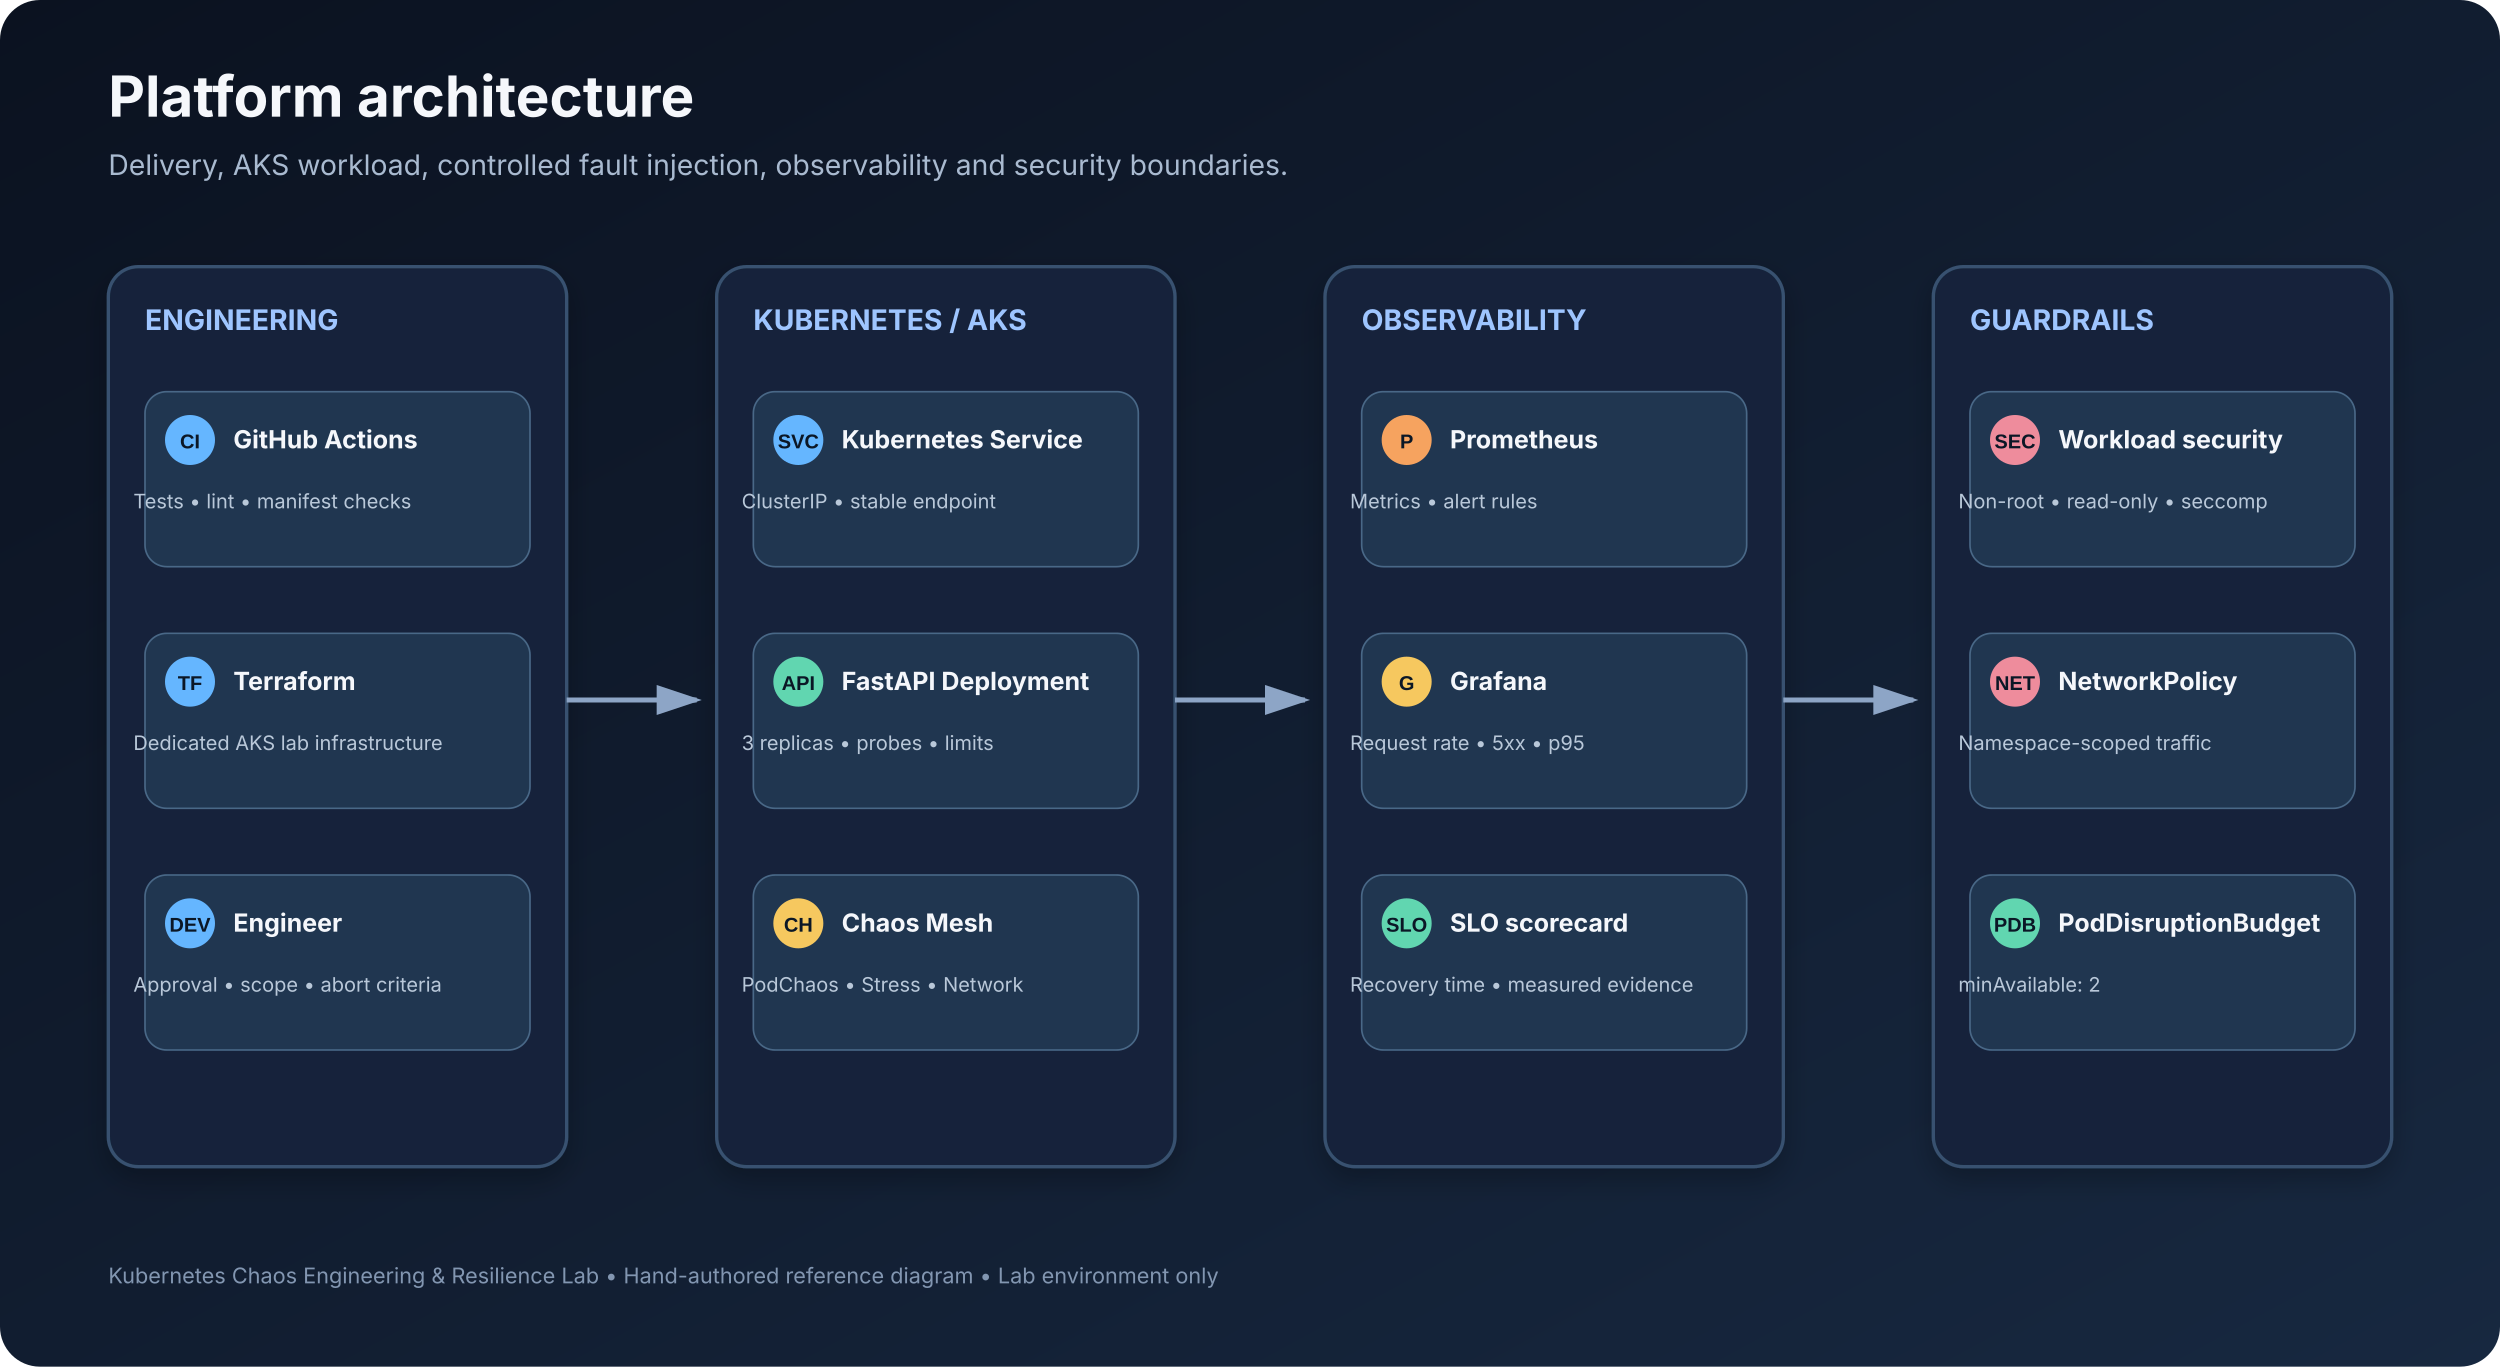
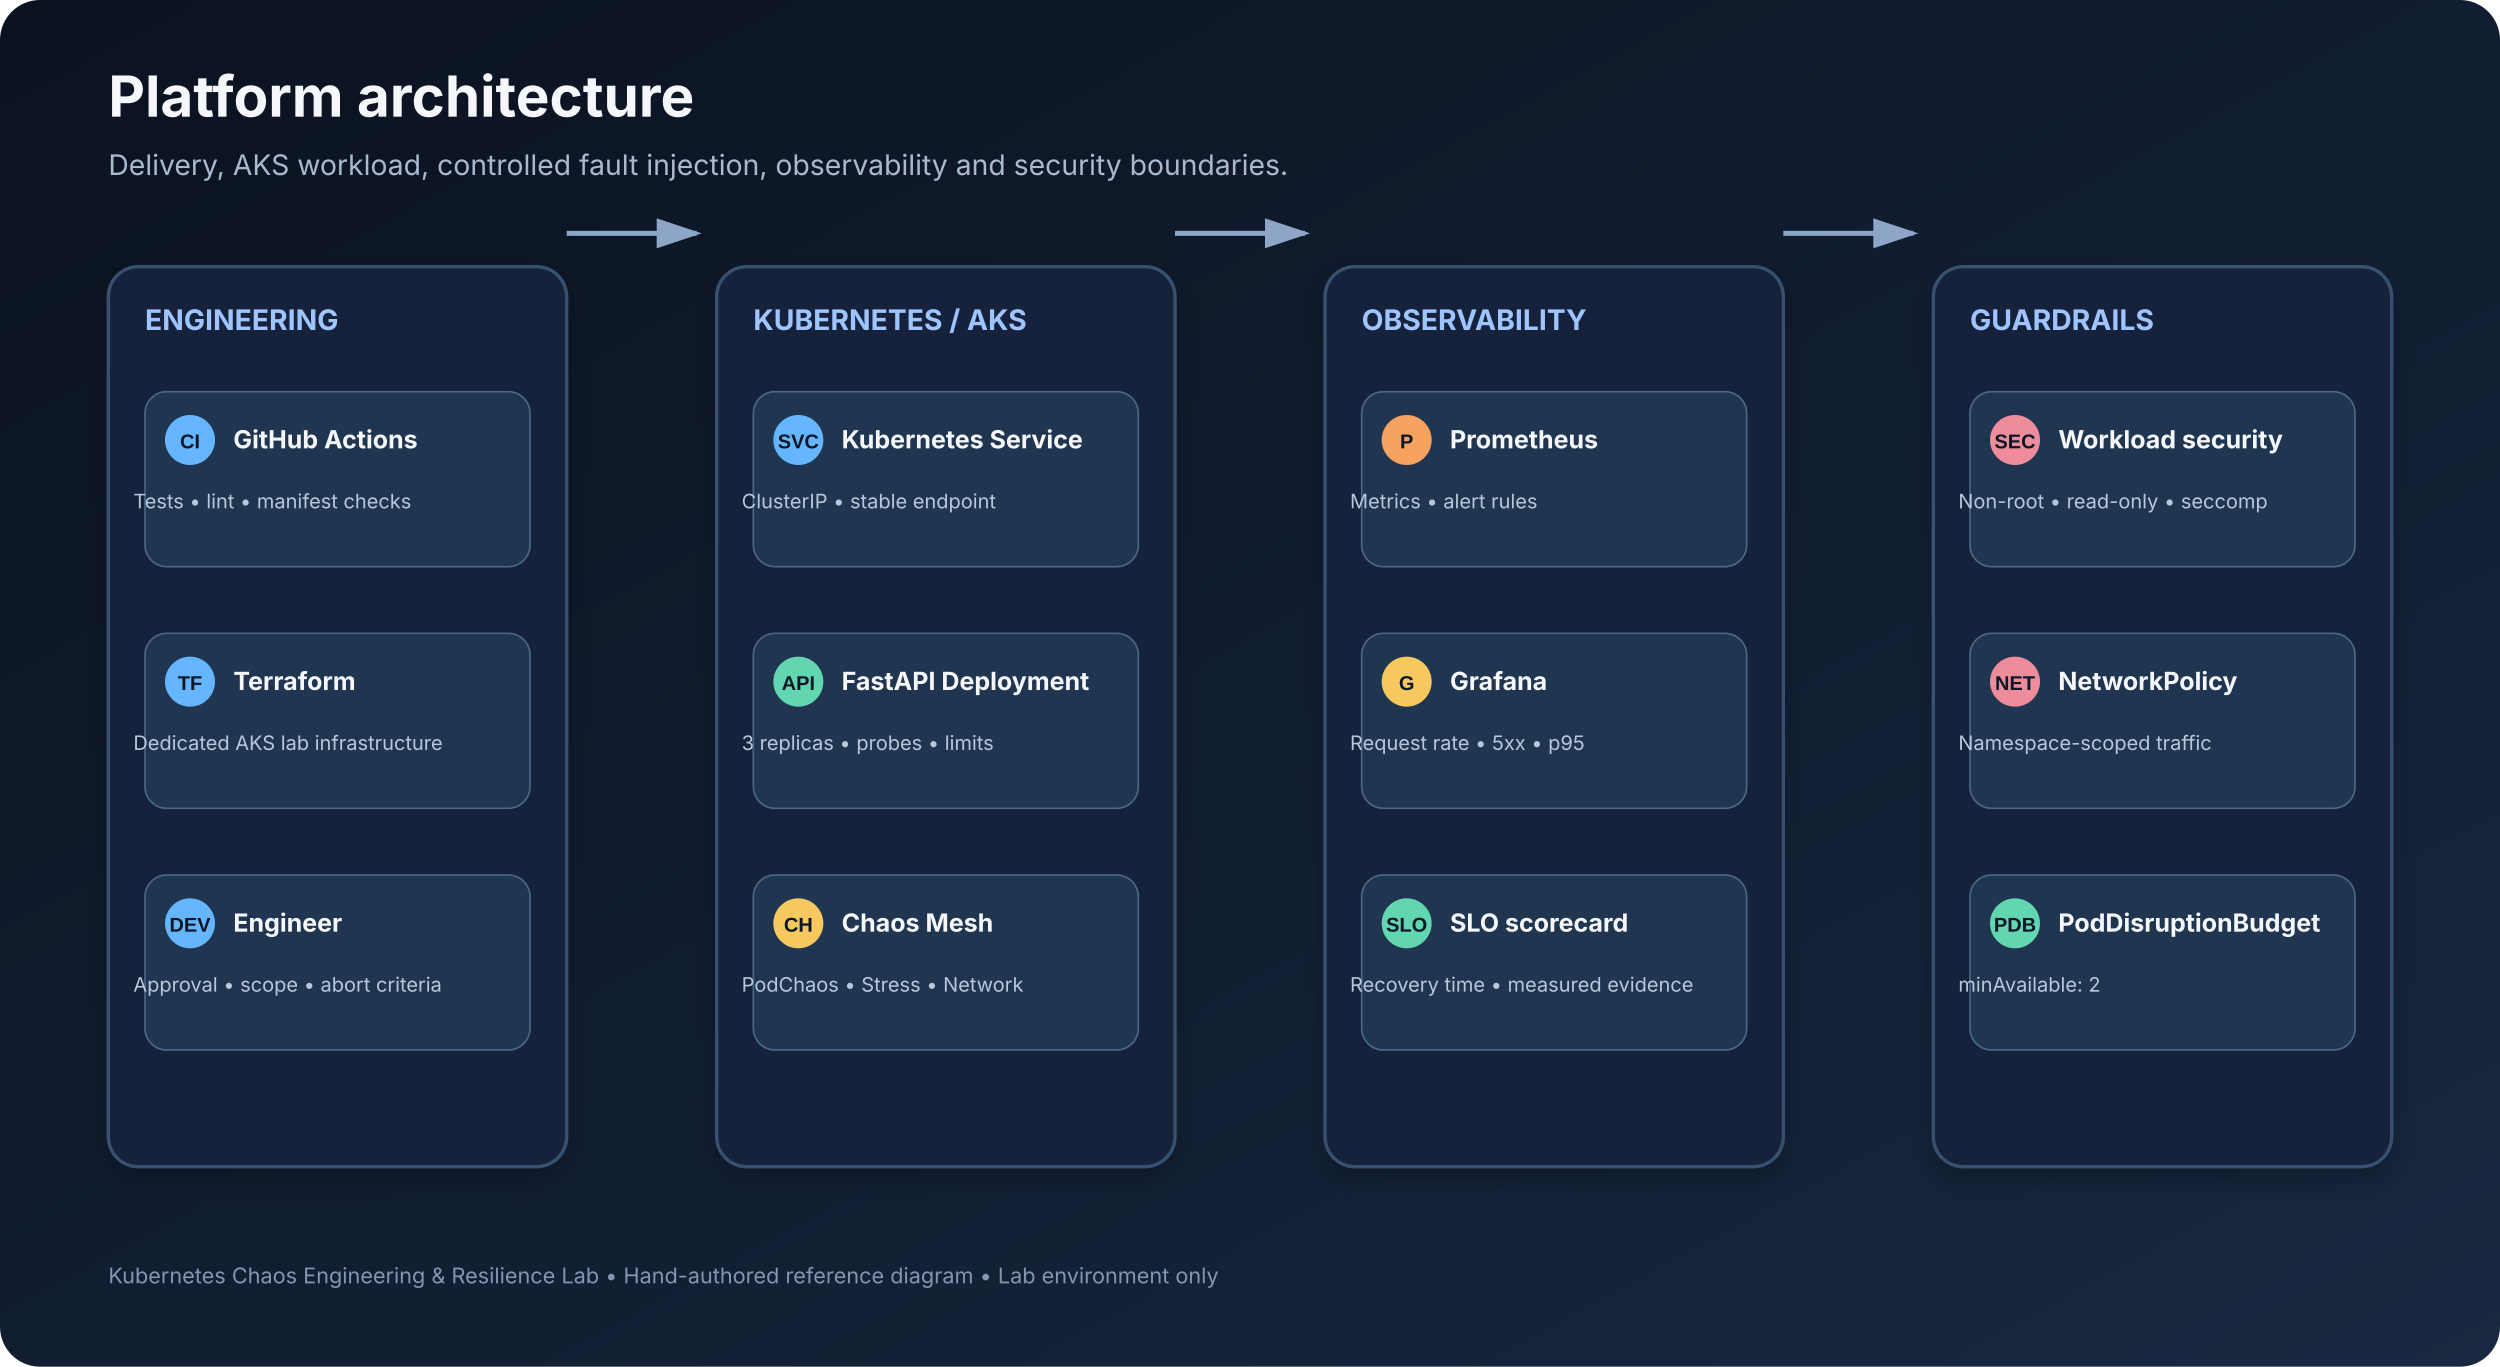
<svg xmlns="http://www.w3.org/2000/svg" width="1500" height="820" viewBox="0 0 1500 820">
  <defs>
    <linearGradient id="bg" x2="1" y2="1">
      <stop stop-color="#0b1220" />
      <stop offset="1" stop-color="#172840" />
    </linearGradient>
    <filter id="sh">
      <feDropShadow dx="0" dy="7" stdDeviation="8" flood-opacity=".25" />
    </filter>
    <marker id="a" markerWidth="10" markerHeight="10" refX="8" refY="3" orient="auto">
      <path d="M0 0L0 6L9 3Z" fill="#8da5c6" />
    </marker>
  </defs>
  <rect width="1500" height="820" rx="24" fill="url(#bg)" />
  <text x="65" y="70" fill="#f5f7fb" font-family="Inter,Segoe UI,Arial" font-size="34" font-weight="700">Platform architecture</text>
  <text x="65" y="105" fill="#a9bad0" font-family="Inter,Segoe UI,Arial" font-size="17">Delivery, AKS workload, controlled fault injection, observability and security boundaries.</text>
  <rect x="65" y="160" width="275" height="540" rx="18" fill="#14243a" stroke="#38516f" stroke-width="2" filter="url(#sh)" />
  <text x="87" y="198" fill="#9ec5ff" font-family="Inter,Segoe UI,Arial" font-size="17" font-weight="700">ENGINEERING</text>
  <rect x="87" y="235" width="231" height="105" rx="13" fill="#203650" stroke="#496887" />
  <circle cx="114" cy="264" r="15" fill="#65b6ff" />
  <text x="114" y="269" text-anchor="middle" font-family="Arial" font-size="12" font-weight="700" fill="#0b1726">CI</text>
  <text x="140" y="269" font-family="Inter,Segoe UI,Arial" font-size="15" font-weight="700" fill="#f5f7fb">GitHub Actions</text>
  <text x="80" y="305" font-family="Inter,Segoe UI,Arial" font-size="12" fill="#b9c8d9">Tests • lint • manifest checks</text>
  <rect x="87" y="380" width="231" height="105" rx="13" fill="#203650" stroke="#496887" />
  <circle cx="114" cy="409" r="15" fill="#65b6ff" />
  <text x="114" y="414" text-anchor="middle" font-family="Arial" font-size="12" font-weight="700" fill="#0b1726">TF</text>
  <text x="140" y="414" font-family="Inter,Segoe UI,Arial" font-size="15" font-weight="700" fill="#f5f7fb">Terraform</text>
  <text x="80" y="450" font-family="Inter,Segoe UI,Arial" font-size="12" fill="#b9c8d9">Dedicated AKS lab infrastructure</text>
  <rect x="87" y="525" width="231" height="105" rx="13" fill="#203650" stroke="#496887" />
  <circle cx="114" cy="554" r="15" fill="#65b6ff" />
  <text x="114" y="559" text-anchor="middle" font-family="Arial" font-size="12" font-weight="700" fill="#0b1726">DEV</text>
  <text x="140" y="559" font-family="Inter,Segoe UI,Arial" font-size="15" font-weight="700" fill="#f5f7fb">Engineer</text>
  <text x="80" y="595" font-family="Inter,Segoe UI,Arial" font-size="12" fill="#b9c8d9">Approval • scope • abort criteria</text>
  <rect x="430" y="160" width="275" height="540" rx="18" fill="#14243a" stroke="#38516f" stroke-width="2" filter="url(#sh)" />
  <text x="452" y="198" fill="#9ec5ff" font-family="Inter,Segoe UI,Arial" font-size="17" font-weight="700">KUBERNETES / AKS</text>
  <rect x="452" y="235" width="231" height="105" rx="13" fill="#203650" stroke="#496887" />
  <circle cx="479" cy="264" r="15" fill="#65b6ff" />
  <text x="479" y="269" text-anchor="middle" font-family="Arial" font-size="12" font-weight="700" fill="#0b1726">SVC</text>
  <text x="505" y="269" font-family="Inter,Segoe UI,Arial" font-size="15" font-weight="700" fill="#f5f7fb">Kubernetes Service</text>
  <text x="445" y="305" font-family="Inter,Segoe UI,Arial" font-size="12" fill="#b9c8d9">ClusterIP • stable endpoint</text>
  <rect x="452" y="380" width="231" height="105" rx="13" fill="#203650" stroke="#496887" />
  <circle cx="479" cy="409" r="15" fill="#61d6b0" />
  <text x="479" y="414" text-anchor="middle" font-family="Arial" font-size="12" font-weight="700" fill="#0b1726">API</text>
  <text x="505" y="414" font-family="Inter,Segoe UI,Arial" font-size="15" font-weight="700" fill="#f5f7fb">FastAPI Deployment</text>
  <text x="445" y="450" font-family="Inter,Segoe UI,Arial" font-size="12" fill="#b9c8d9">3 replicas • probes • limits</text>
  <rect x="452" y="525" width="231" height="105" rx="13" fill="#203650" stroke="#496887" />
  <circle cx="479" cy="554" r="15" fill="#f6c85f" />
  <text x="479" y="559" text-anchor="middle" font-family="Arial" font-size="12" font-weight="700" fill="#0b1726">CH</text>
  <text x="505" y="559" font-family="Inter,Segoe UI,Arial" font-size="15" font-weight="700" fill="#f5f7fb">Chaos Mesh</text>
  <text x="445" y="595" font-family="Inter,Segoe UI,Arial" font-size="12" fill="#b9c8d9">PodChaos • Stress • Network</text>
  <rect x="795" y="160" width="275" height="540" rx="18" fill="#14243a" stroke="#38516f" stroke-width="2" filter="url(#sh)" />
  <text x="817" y="198" fill="#9ec5ff" font-family="Inter,Segoe UI,Arial" font-size="17" font-weight="700">OBSERVABILITY</text>
  <rect x="817" y="235" width="231" height="105" rx="13" fill="#203650" stroke="#496887" />
  <circle cx="844" cy="264" r="15" fill="#f6a35f" />
  <text x="844" y="269" text-anchor="middle" font-family="Arial" font-size="12" font-weight="700" fill="#0b1726">P</text>
  <text x="870" y="269" font-family="Inter,Segoe UI,Arial" font-size="15" font-weight="700" fill="#f5f7fb">Prometheus</text>
  <text x="810" y="305" font-family="Inter,Segoe UI,Arial" font-size="12" fill="#b9c8d9">Metrics • alert rules</text>
  <rect x="817" y="380" width="231" height="105" rx="13" fill="#203650" stroke="#496887" />
  <circle cx="844" cy="409" r="15" fill="#f6c85f" />
  <text x="844" y="414" text-anchor="middle" font-family="Arial" font-size="12" font-weight="700" fill="#0b1726">G</text>
  <text x="870" y="414" font-family="Inter,Segoe UI,Arial" font-size="15" font-weight="700" fill="#f5f7fb">Grafana</text>
  <text x="810" y="450" font-family="Inter,Segoe UI,Arial" font-size="12" fill="#b9c8d9">Request rate • 5xx • p95</text>
  <rect x="817" y="525" width="231" height="105" rx="13" fill="#203650" stroke="#496887" />
  <circle cx="844" cy="554" r="15" fill="#61d6b0" />
  <text x="844" y="559" text-anchor="middle" font-family="Arial" font-size="12" font-weight="700" fill="#0b1726">SLO</text>
  <text x="870" y="559" font-family="Inter,Segoe UI,Arial" font-size="15" font-weight="700" fill="#f5f7fb">SLO scorecard</text>
  <text x="810" y="595" font-family="Inter,Segoe UI,Arial" font-size="12" fill="#b9c8d9">Recovery time • measured evidence</text>
  <rect x="1160" y="160" width="275" height="540" rx="18" fill="#14243a" stroke="#38516f" stroke-width="2" filter="url(#sh)" />
  <text x="1182" y="198" fill="#9ec5ff" font-family="Inter,Segoe UI,Arial" font-size="17" font-weight="700">GUARDRAILS</text>
  <rect x="1182" y="235" width="231" height="105" rx="13" fill="#203650" stroke="#496887" />
  <circle cx="1209" cy="264" r="15" fill="#ee8c9c" />
  <text x="1209" y="269" text-anchor="middle" font-family="Arial" font-size="12" font-weight="700" fill="#0b1726">SEC</text>
  <text x="1235" y="269" font-family="Inter,Segoe UI,Arial" font-size="15" font-weight="700" fill="#f5f7fb">Workload security</text>
  <text x="1175" y="305" font-family="Inter,Segoe UI,Arial" font-size="12" fill="#b9c8d9">Non-root • read-only • seccomp</text>
  <rect x="1182" y="380" width="231" height="105" rx="13" fill="#203650" stroke="#496887" />
  <circle cx="1209" cy="409" r="15" fill="#ee8c9c" />
  <text x="1209" y="414" text-anchor="middle" font-family="Arial" font-size="12" font-weight="700" fill="#0b1726">NET</text>
  <text x="1235" y="414" font-family="Inter,Segoe UI,Arial" font-size="15" font-weight="700" fill="#f5f7fb">NetworkPolicy</text>
  <text x="1175" y="450" font-family="Inter,Segoe UI,Arial" font-size="12" fill="#b9c8d9">Namespace-scoped traffic</text>
  <rect x="1182" y="525" width="231" height="105" rx="13" fill="#203650" stroke="#496887" />
  <circle cx="1209" cy="554" r="15" fill="#61d6b0" />
  <text x="1209" y="559" text-anchor="middle" font-family="Arial" font-size="12" font-weight="700" fill="#0b1726">PDB</text>
  <text x="1235" y="559" font-family="Inter,Segoe UI,Arial" font-size="15" font-weight="700" fill="#f5f7fb">PodDisruptionBudget</text>
  <text x="1175" y="595" font-family="Inter,Segoe UI,Arial" font-size="12" fill="#b9c8d9">minAvailable: 2</text>
-   <path d="M340 420 L418 420" stroke="#8da5c6" stroke-width="3" fill="none" marker-end="url(#a)" />
-   <path d="M705 420 L783 420" stroke="#8da5c6" stroke-width="3" fill="none" marker-end="url(#a)" />
-   <path d="M1070 420 L1148 420" stroke="#8da5c6" stroke-width="3" fill="none" marker-end="url(#a)" />
+   <path d="M340 140 L418 140" stroke="#8da5c6" stroke-width="3" fill="none" marker-end="url(#a)" />
+   <path d="M705 140 L783 140" stroke="#8da5c6" stroke-width="3" fill="none" marker-end="url(#a)" />
+   <path d="M1070 140 L1148 140" stroke="#8da5c6" stroke-width="3" fill="none" marker-end="url(#a)" />
  <text x="65" y="770" fill="#8296b1" font-family="Inter,Segoe UI,Arial" font-size="13">Kubernetes Chaos Engineering &amp; Resilience Lab • Hand-authored reference diagram • Lab environment only</text>
</svg>
